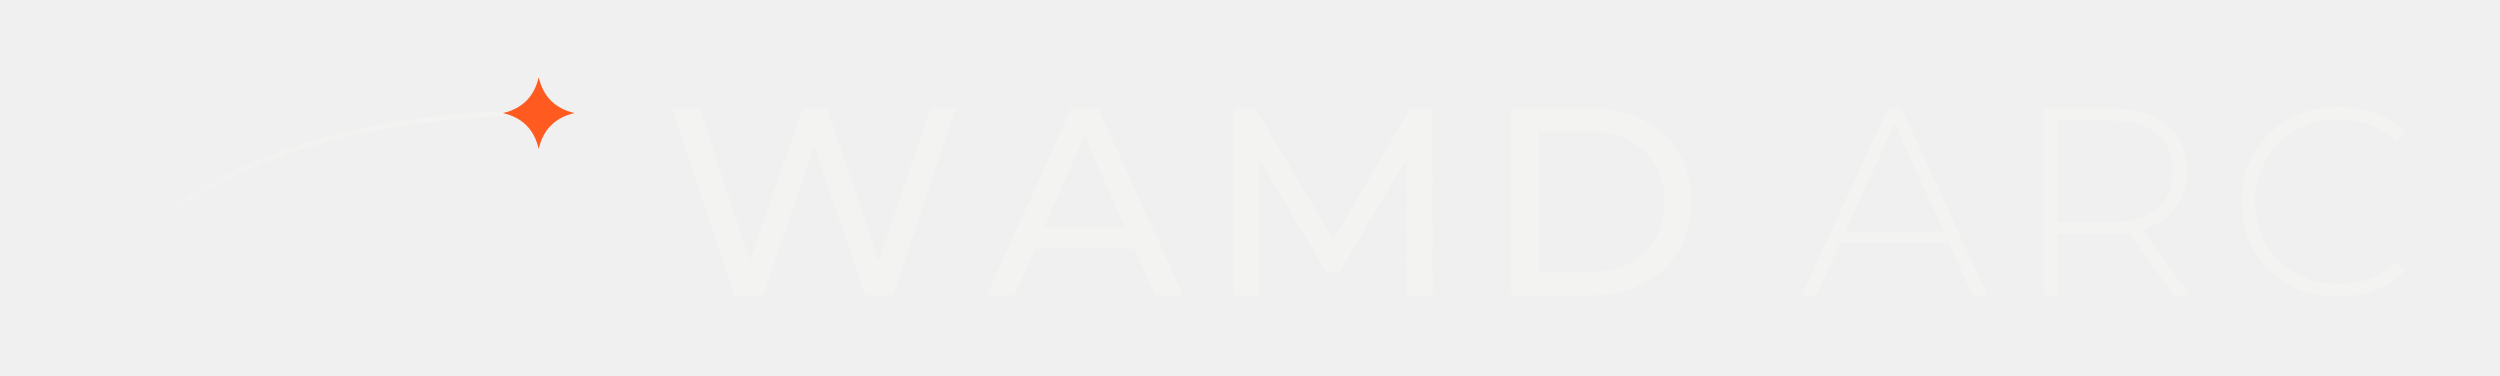
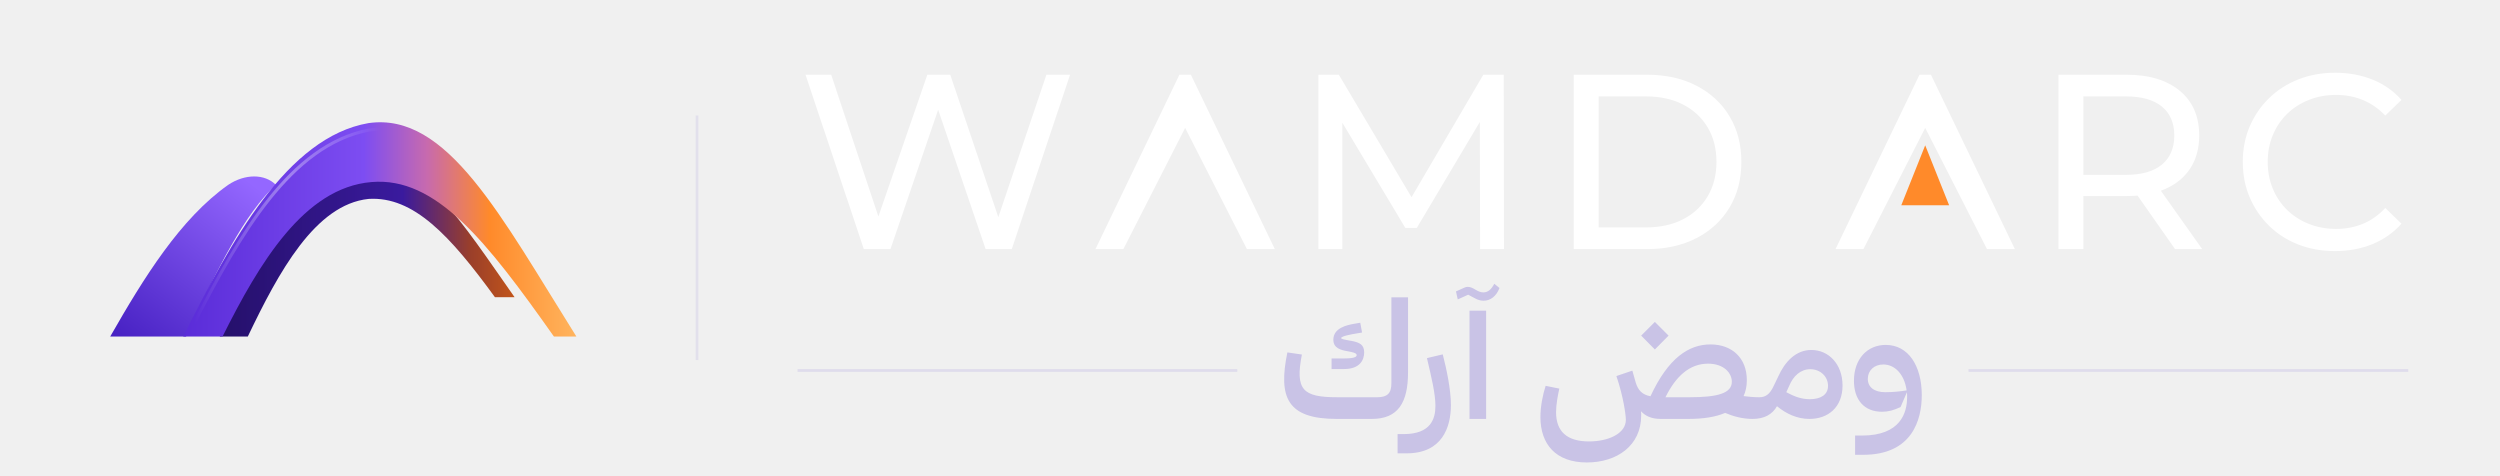
- <svg xmlns="http://www.w3.org/2000/svg" viewBox="-30.0 -110.5 932.1 140.5" width="932" height="140" role="img" aria-label="WAMD ARC">
+ <svg xmlns="http://www.w3.org/2000/svg" viewBox="0 0 1104 210">
  <defs>
-     <linearGradient id="ge" x1="0" y1="0" x2="352" y2="0" gradientUnits="userSpaceOnUse">
-       <stop offset="0" stop-color="#F3F3F1" stop-opacity="0.0" />
-       <stop offset="0.5" stop-color="#F3F3F1" stop-opacity="0.75" />
-       <stop offset="1" stop-color="#F3F3F1" stop-opacity="1" />
+     <linearGradient id="hda" x1="0" y1="0" x2="1" y2="0">
+       <stop offset="0" stop-color="#5A2CD8" />
+       <stop offset=".46" stop-color="#7D4DF2" />
+       <stop offset=".62" stop-color="#C76AAE" />
+       <stop offset=".78" stop-color="#FF8A2A" />
+       <stop offset="1" stop-color="#FFB45E" />
+     </linearGradient>
+     <linearGradient id="hdb" x1="0" y1="1" x2=".8" y2="0">
+       <stop offset="0" stop-color="#4620C2" />
+       <stop offset="1" stop-color="#9467FF" />
+     </linearGradient>
+     <linearGradient id="hdc" x1="0" y1="0" x2="1" y2="0">
+       <stop offset="0" stop-color="#25106A" />
+       <stop offset=".62" stop-color="#3A1A9E" />
+       <stop offset=".85" stop-color="#9A3F2A" />
+       <stop offset="1" stop-color="#C2551A" />
+     </linearGradient>
+     <linearGradient id="hdh" x1="0" y1="0" x2="1" y2="0">
+       <stop offset="0" stop-color="#fff" stop-opacity="0" />
+       <stop offset=".35" stop-color="#fff" stop-opacity=".35" />
+       <stop offset=".55" stop-color="#fff" stop-opacity=".18" />
+       <stop offset=".7" stop-color="#fff" stop-opacity="0" />
    </linearGradient>
  </defs>
-   <g transform="translate(0 -80.50) scale(0.4472)">
-     <path d="M 4 178 Q 104 33 362 25.6 L 362 29.4 Q 107 39 4 178 Z" fill="url(#ge)" />
-     <path d="M 380 -2.5 Q 385.6 21.9 410 27.5 Q 385.6 33.1 380 57.5 Q 374.4 33.1 350 27.5 Q 374.4 21.9 380 -2.5 Z" fill="#FF5A1F" />
+   <g transform="translate(40 37.0) scale(0.62)">
+     <path d="M 92 180 C 120 120, 150 62, 196 56 C 236 52, 264 98, 302 152 L 288 152 C 256 108, 230 80, 198 82 C 160 86, 134 134, 112 180 Z" fill="url(#hdc)" />
+     <path d="M 14 180 C 38 138, 64 96, 98 72 C 110 64, 124 64, 132 72 C 110 92, 90 132, 68 180 Z" fill="url(#hdb)" />
+     <path d="M 66 180 C 100 112, 140 38, 198 28 C 254 20, 292 94, 346 180 L 330 180 C 282 112, 246 66, 200 70 C 152 74, 120 128, 94 180 Z" fill="url(#hda)" />
+     <path d="M 74 170 C 106 108, 142 44, 198 33 C 226 29, 246 42, 262 62" fill="none" stroke="url(#hdh)" stroke-width="2.2" stroke-linecap="round" />
  </g>
-   <g transform="translate(216.57 0)">
-     <path d="M26.6 0.0 3.2 -70.0H13.5L35.0 -5.4H29.8L52.1 -70.0H61.3L83.1 -5.4H78.1L99.9 -70.0H109.4L86.0 0.0H75.5L55.1 -59.9H57.8L37.3 0.0Z M121 0.0 152.7 -70.0H162.6L194.4 0.0H183.9L155.6 -64.4H159.6L131.3 0.0ZM134.5 -17.5 137.2 -25.5H176.6L179.5 -17.5Z M213.3 0.0V-70.0H221.5L252.9 -17.1H248.5L279.5 -70.0H287.7L287.8 0.0H278.2L278.1 -54.9H280.4L252.8 -8.5H248.2L220.4 -54.9H222.9V0.0Z M317.3 0.0V-70.0H346.8Q358.0 -70.0 366.55 -65.6Q375.1 -61.2 379.85 -53.3Q384.6 -45.4 384.6 -35.0Q384.6 -24.6 379.85 -16.7Q375.1 -8.8 366.55 -4.4Q358.0 0.0 346.8 0.0ZM327.3 -8.7H346.2Q354.9 -8.7 361.25 -12.0Q367.6 -15.3 371.1 -21.25Q374.6 -27.2 374.6 -35.0Q374.6 -42.9 371.1 -48.8Q367.6 -54.7 361.25 -58.0Q354.9 -61.3 346.2 -61.3H327.3Z" fill="#F3F3F1" />
-     <path d="M425.9 0.0 458.1 -70.0H463.2L495.4 0.0H489.9L459.5 -66.8H461.7L431.4 0.0ZM437.7 -19.7 439.4 -24.0H481.3L483 -19.7Z M516.6 0.0V-70.0H541.7Q554.9 -70.0 562.4 -63.8Q569.9 -57.6 569.9 -46.4Q569.9 -39.1 566.5 -33.85Q563.1 -28.6 556.8 -25.75Q550.5 -22.9 541.7 -22.9H519.4L521.7 -25.3V0.0ZM565.2 0.0 547.0 -25.4H552.8L571.0 0.0ZM521.7 -25.0 519.4 -27.4H541.7Q553.0 -27.4 558.85 -32.4Q564.7 -37.4 564.7 -46.4Q564.7 -55.5 558.85 -60.45Q553.0 -65.4 541.7 -65.4H519.4L521.7 -67.9Z M626.7 0.5Q618.9 0.5 612.25 -2.15Q605.6 -4.8 600.7 -9.6Q595.8 -14.4 593.1 -20.85Q590.4 -27.3 590.4 -35.0Q590.4 -42.7 593.1 -49.15Q595.8 -55.6 600.75 -60.4Q605.7 -65.2 612.3 -67.85Q618.9 -70.5 626.7 -70.5Q634.1 -70.5 640.55 -68.1Q647 -65.7 651.6 -60.8L648.4 -57.5Q643.9 -61.9 638.45 -63.85Q633 -65.8 626.9 -65.8Q620.2 -65.8 614.45 -63.5Q608.7 -61.2 604.45 -57.0Q600.2 -52.8 597.85 -47.2Q595.5 -41.6 595.5 -35.0Q595.5 -28.4 597.85 -22.8Q600.2 -17.2 604.45 -13.0Q608.7 -8.8 614.45 -6.5Q620.2 -4.2 626.9 -4.2Q633 -4.2 638.45 -6.15Q643.9 -8.1 648.4 -12.6L651.6 -9.3Q647 -4.4 640.55 -1.95Q634.1 0.5 626.7 0.5Z" fill="#F3F3F1" />
+   <rect x="307.2" y="51.0" width="1.2" height="108" fill="#C9C3E6" opacity=".35" />
+   <g transform="translate(352.2 33.0) scale(0.11)">
+     <path d="M266.0 700.0 32.0 0.0H135.0L350.0 646.0H298.0L521.0 0.0H613.0L831.0 646.0H781.0L999.0 0.0H1094.0L860.0 700.0H755.0L551.0 101.0H578.0L373.0 700.0Z" fill="#FFFFFF" />
+     <path d="M 1196.0 700 L 1533.0 0 L 1579.0 0 L 1916.0 700 L 1804.0 700 L 1556.0 213.4 L 1308.0 700 Z" fill="#FFFFFF" />
+     <path d="M2091.0 700.0V0.0H2173.0L2487.0 529.0H2443.0L2753.0 0.0H2835.0L2836.0 700.0H2740.0L2739.0 151.0H2762.0L2486.0 615.0H2440.0L2162.0 151.0H2187.0V700.0Z" fill="#FFFFFF" />
+     <path d="M3116.0 700.0V0.0H3411.0Q3523.0 0.0 3608.5 44.0Q3694.0 88.0 3741.5 167.0Q3789.0 246.0 3789.0 350.0Q3789.0 454.0 3741.5 533.0Q3694.0 612.0 3608.5 656.0Q3523.0 700.0 3411.0 700.0ZM3216.0 613.0H3405.0Q3492.0 613.0 3555.5 580.0Q3619.0 547.0 3654.0 487.5Q3689.0 428.0 3689.0 350.0Q3689.0 271.0 3654.0 212.0Q3619.0 153.0 3555.5 120.0Q3492.0 87.0 3405.0 87.0H3216.0Z" fill="#FFFFFF" />
+     <path d="M 4167.0 700 L 4504.0 0 L 4550.0 0 L 4887.0 700 L 4775.0 700 L 4527.0 213.4 L 4279.0 700 Z" fill="#FFFFFF" />
+     <path d="M 4527.0 283.4 L 4623.0 524.0 L 4431.0 524.0 Z" fill="#FF8A2A" />
+     <path d="M5062.0 700.0V0.0H5335.0Q5471.0 0.0 5549.0 64.5Q5627.0 129.0 5627.0 244.0Q5627.0 320.0 5592.0 374.5Q5557.0 429.0 5492.0 458.0Q5427.0 487.0 5335.0 487.0H5117.0L5162.0 441.0V700.0ZM5530.0 700.0 5352.0 446.0H5459.0L5639.0 700.0ZM5162.0 451.0 5117.0 402.0H5332.0Q5428.0 402.0 5477.5 360.5Q5527.0 319.0 5527.0 244.0Q5527.0 169.0 5477.5 128.0Q5428.0 87.0 5332.0 87.0H5117.0L5162.0 37.0Z" fill="#FFFFFF" />
+     <path d="M6172.0 708.0Q6092.0 708.0 6024.5 681.5Q5957.0 655.0 5907.5 606.5Q5858.0 558.0 5830.0 493.0Q5802.0 428.0 5802.0 350.0Q5802.0 272.0 5830.0 207.0Q5858.0 142.0 5908.0 93.5Q5958.0 45.0 6025.5 18.5Q6093.0 -8.0 6173.0 -8.0Q6254.0 -8.0 6322.5 19.5Q6391.0 47.0 6439.0 101.0L6374.0 164.0Q6334.0 122.0 6284.0 101.5Q6234.0 81.0 6177.0 81.0Q6118.0 81.0 6067.5 101.0Q6017.0 121.0 5980.0 157.0Q5943.0 193.0 5922.5 242.5Q5902.0 292.0 5902.0 350.0Q5902.0 408.0 5922.5 457.5Q5943.0 507.0 5980.0 543.0Q6017.0 579.0 6067.5 599.0Q6118.0 619.0 6177.0 619.0Q6234.0 619.0 6284.0 598.5Q6334.0 578.0 6374.0 535.0L6439.0 598.0Q6391.0 652.0 6322.5 680.0Q6254.0 708.0 6172.0 708.0Z" fill="#FFFFFF" />
  </g>
+   <g transform="translate(564.4 185.0) scale(0.072)">
+     <path d="M146.0 -395.0 57.0 -408.0C0.0 -131.0 56.0 0.0 360.0 0.0H575.0C736.0 0.0 797.0 -100.0 797.0 -285.0V-746.0H695.0V-219.0C695.0 -156.0 669.0 -133.0 608.0 -133.0H363.0C151.0 -133.0 104.0 -178.0 146.0 -395.0ZM469.0 -584.0C422.0 -576.0 339.0 -558.0 339.0 -486.0C339.0 -434.0 383.0 -422.0 433.0 -414.0L447.0 -411.0C466.0 -407.0 482.0 -402.0 482.0 -391.0C482.0 -380.0 465.0 -371.0 405.0 -371.0H328.0V-306.0H405.0C501.0 -306.0 528.0 -361.0 528.0 -408.0C528.0 -455.0 501.0 -469.0 449.0 -479.0L441.0 -480.0C411.0 -486.0 387.0 -489.0 387.0 -496.0C387.0 -508.0 450.0 -519.0 486.0 -525.0L515.0 -530.0L504.0 -590.0ZM913.0 -373.0C941.0 -254.0 965.0 -155.0 965.0 -80.0C965.0 -2.0 938.0 93.0 770.0 93.0H733.0V211.0H789.0C1005.0 211.0 1060.0 53.0 1060.0 -85.0C1060.0 -179.0 1034.0 -303.0 1010.0 -396.0ZM1276.0 0.0V-664.0H1174.0V0.0ZM1091.0 -782.0 1102.0 -733.0 1166.0 -762.0C1203.0 -743.0 1226.0 -725.0 1260.0 -725.0C1303.0 -725.0 1339.0 -753.0 1358.0 -803.0L1326.0 -829.0C1309.0 -796.0 1288.0 -776.0 1259.0 -776.0C1222.0 -776.0 1198.0 -810.0 1164.0 -810.0C1157.0 -810.0 1150.0 -809.0 1142.0 -805.0ZM2172.0 -296.0 2075.0 -263.0C2118.0 -137.0 2133.0 -24.0 2133.0 6.0C2133.0 88.0 2029.0 138.0 1907.0 138.0C1772.0 138.0 1705.0 77.0 1705.0 -41.0C1705.0 -89.0 1716.0 -146.0 1725.0 -186.0L1641.0 -203.0C1624.0 -150.0 1609.0 -78.0 1609.0 -12.0C1609.0 154.0 1702.0 267.0 1894.0 267.0C2078.0 267.0 2227.0 164.0 2227.0 -21.0C2227.0 -29.0 2227.0 -38.0 2226.0 -47.0C2253.0 -18.0 2290.0 0.0 2347.0 0.0H2516.0C2608.0 0.0 2684.0 -12.0 2742.0 -37.0C2793.0 -15.0 2851.0 0.0 2910.0 0.0C2936.0 0.0 2950.0 -14.0 2950.0 -40.0V-133.0C2920.0 -133.0 2886.0 -136.0 2855.0 -140.0C2868.0 -168.0 2875.0 -200.0 2875.0 -238.0C2875.0 -374.0 2784.0 -457.0 2652.0 -457.0C2519.0 -457.0 2393.0 -374.0 2284.0 -139.0C2233.0 -149.0 2208.0 -175.0 2193.0 -225.0L2173.0 -296.0V-293.0C2173.0 -294.0 2172.0 -295.0 2172.0 -296.0ZM2637.0 -339.0C2734.0 -339.0 2783.0 -282.0 2783.0 -228.0C2783.0 -158.0 2697.0 -133.0 2526.0 -133.0H2376.0C2440.0 -263.0 2525.0 -339.0 2637.0 -339.0ZM2311.0 -426.0 2395.0 -511.0 2311.0 -595.0 2227.0 -511.0ZM2910.0 0.0C2984.0 0.0 3032.0 -29.0 3060.0 -78.0C3116.0 -32.0 3183.0 0.0 3259.0 0.0C3373.0 0.0 3462.0 -71.0 3462.0 -205.0C3462.0 -337.0 3376.0 -423.0 3271.0 -423.0C3175.0 -423.0 3108.0 -350.0 3068.0 -261.0L3041.0 -205.0C3016.0 -149.0 2988.0 -133.0 2951.0 -133.0H2950.0C2924.0 -133.0 2910.0 -120.0 2910.0 -94.0ZM3117.0 -164.0 3135.0 -203.0C3159.0 -262.0 3204.0 -305.0 3264.0 -305.0C3326.0 -305.0 3373.0 -260.0 3373.0 -203.0C3373.0 -146.0 3325.0 -121.0 3261.0 -121.0C3209.0 -121.0 3165.0 -138.0 3117.0 -164.0ZM3589.0 220.0C3889.0 220.0 3948.0 6.0 3948.0 -146.0C3948.0 -325.0 3866.0 -454.0 3727.0 -454.0C3614.0 -454.0 3532.0 -368.0 3532.0 -234.0C3532.0 -116.0 3596.0 -44.0 3704.0 -44.0C3743.0 -44.0 3776.0 -53.0 3818.0 -73.0L3857.0 -164.0C3858.0 -154.0 3858.0 -144.0 3858.0 -133.0C3858.0 -38.0 3818.0 102.0 3581.0 102.0H3539.0V220.0ZM3724.0 -164.0C3656.0 -164.0 3617.0 -195.0 3617.0 -246.0C3617.0 -296.0 3655.0 -334.0 3712.0 -334.0C3784.0 -334.0 3842.0 -272.0 3855.0 -175.0C3819.0 -169.0 3773.0 -164.0 3724.0 -164.0Z" fill="#C9C3E6" />
+   </g>
+   <rect x="352.2" y="163.0" width="194.2" height="1.2" fill="#C9C3E6" opacity=".45" />
+   <rect x="869.3" y="163.0" width="194.2" height="1.2" fill="#C9C3E6" opacity=".45" />
</svg>
